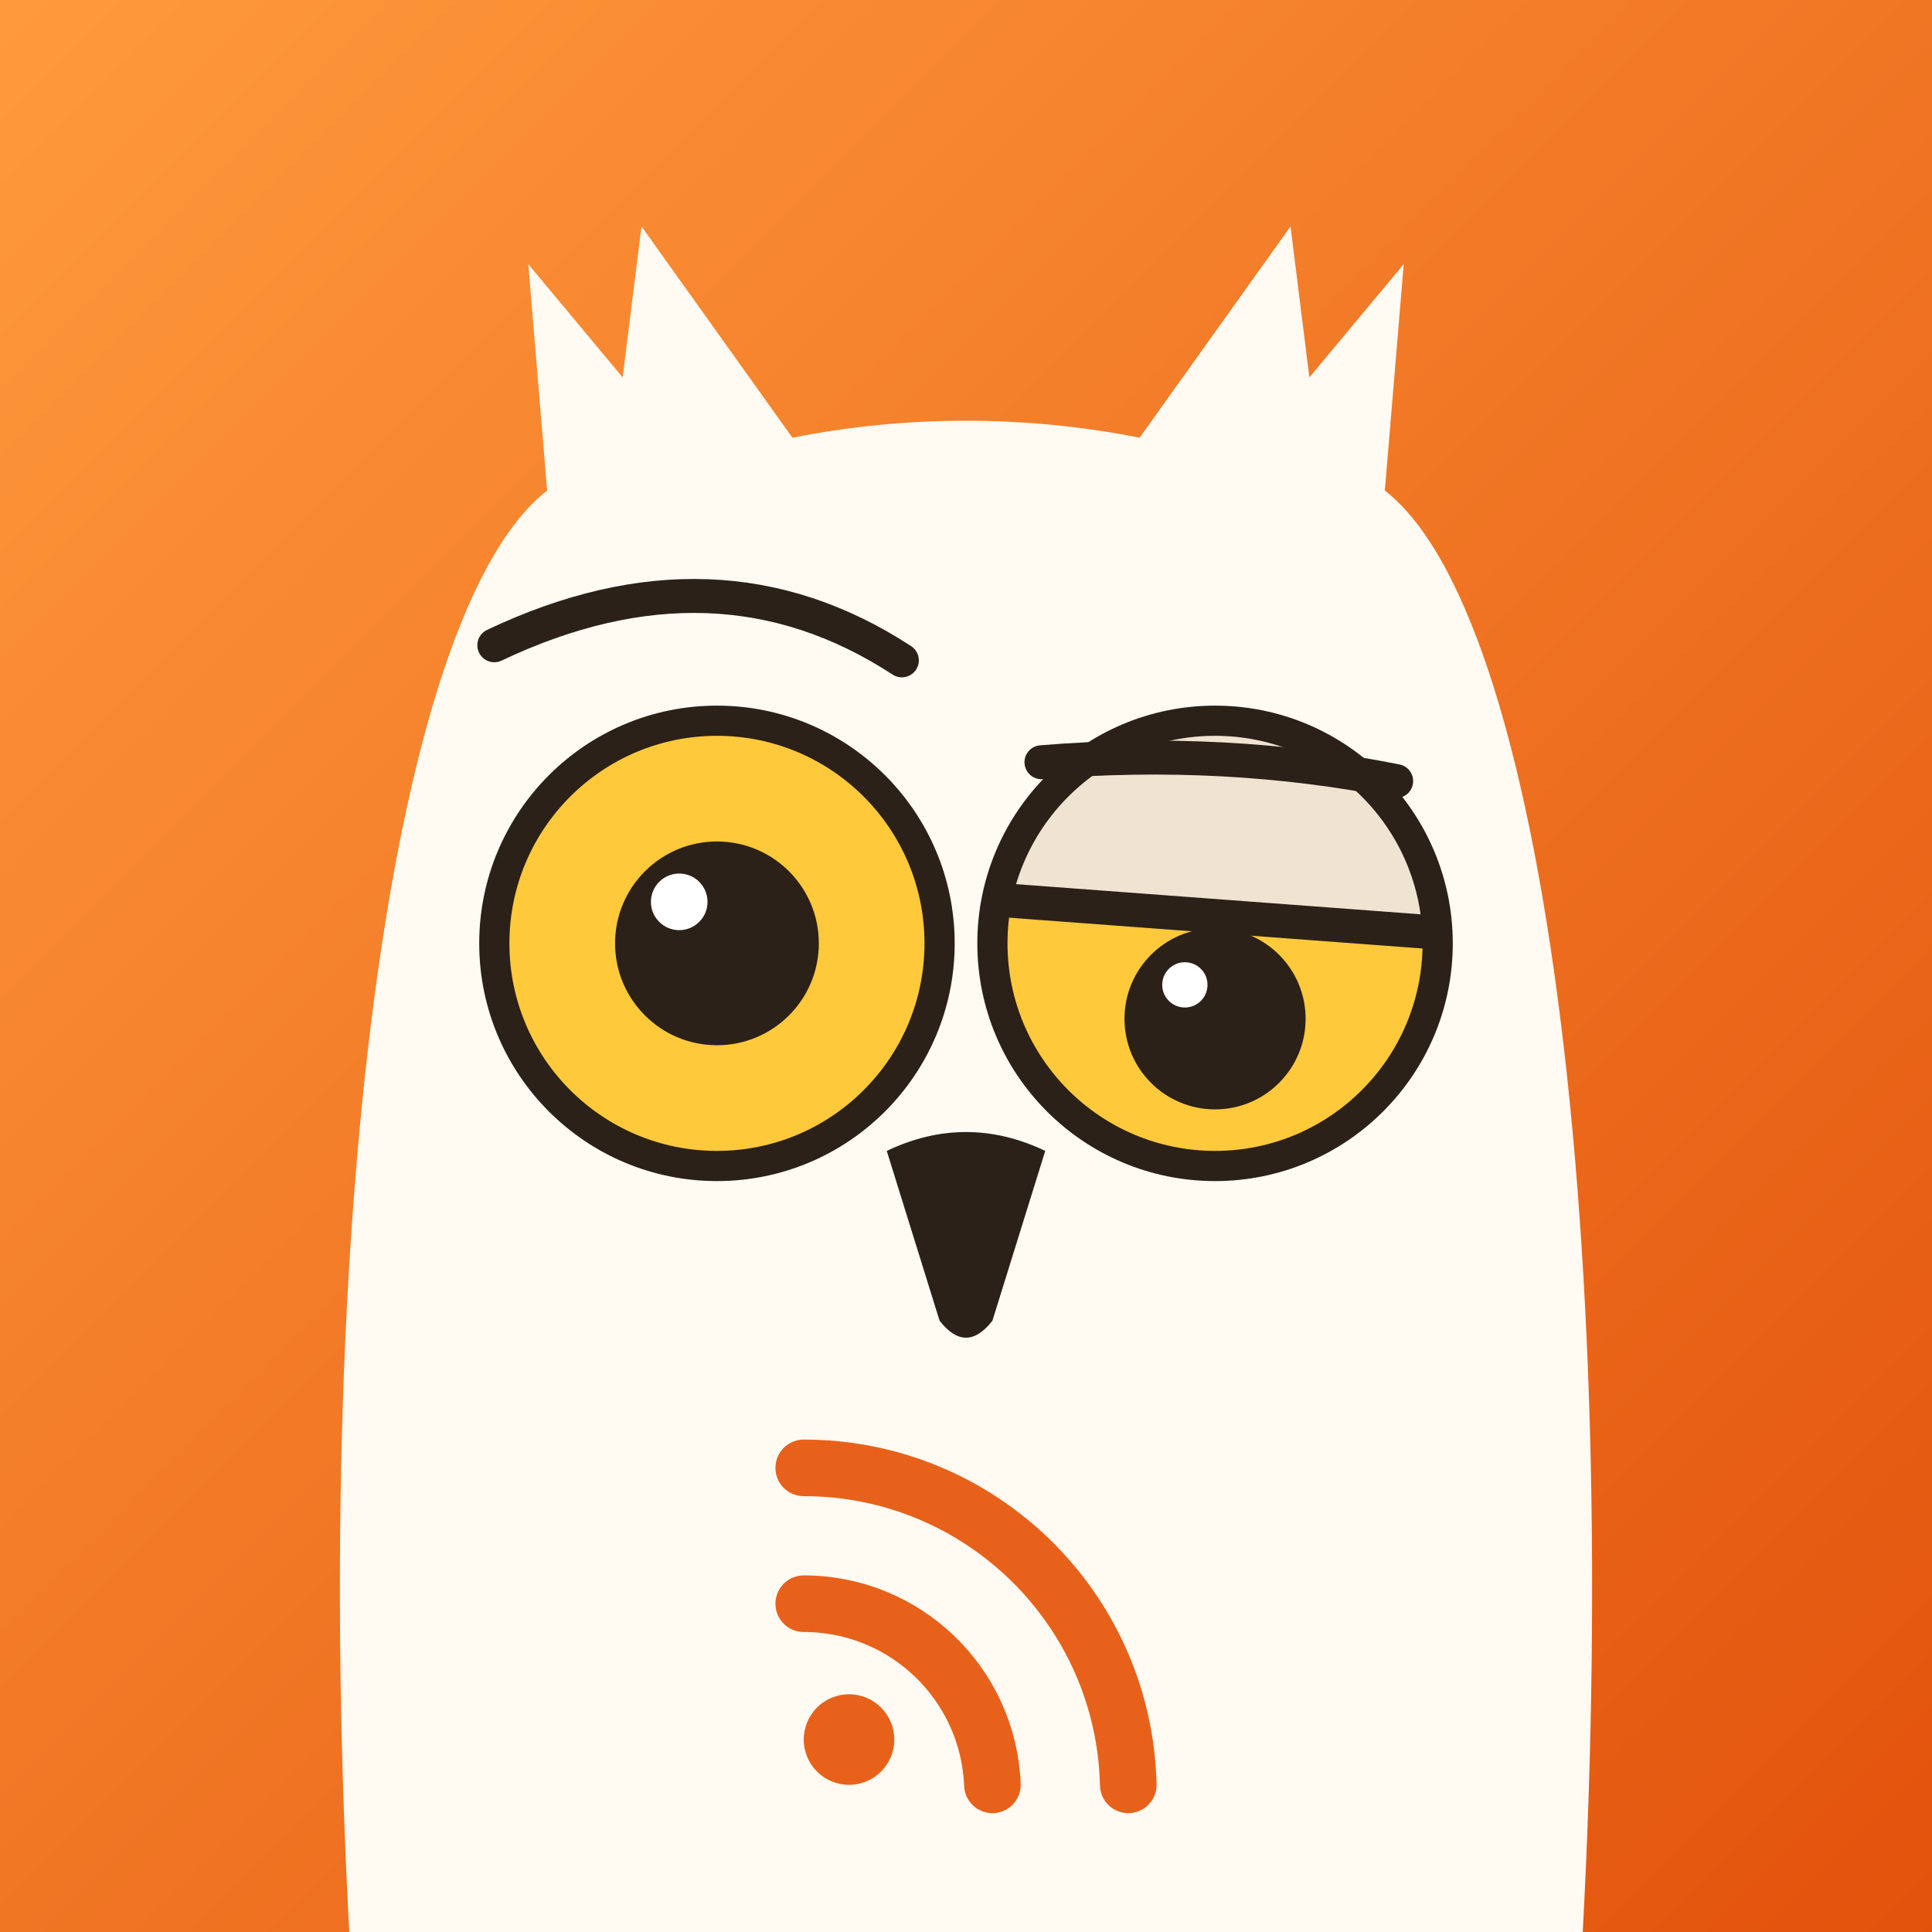
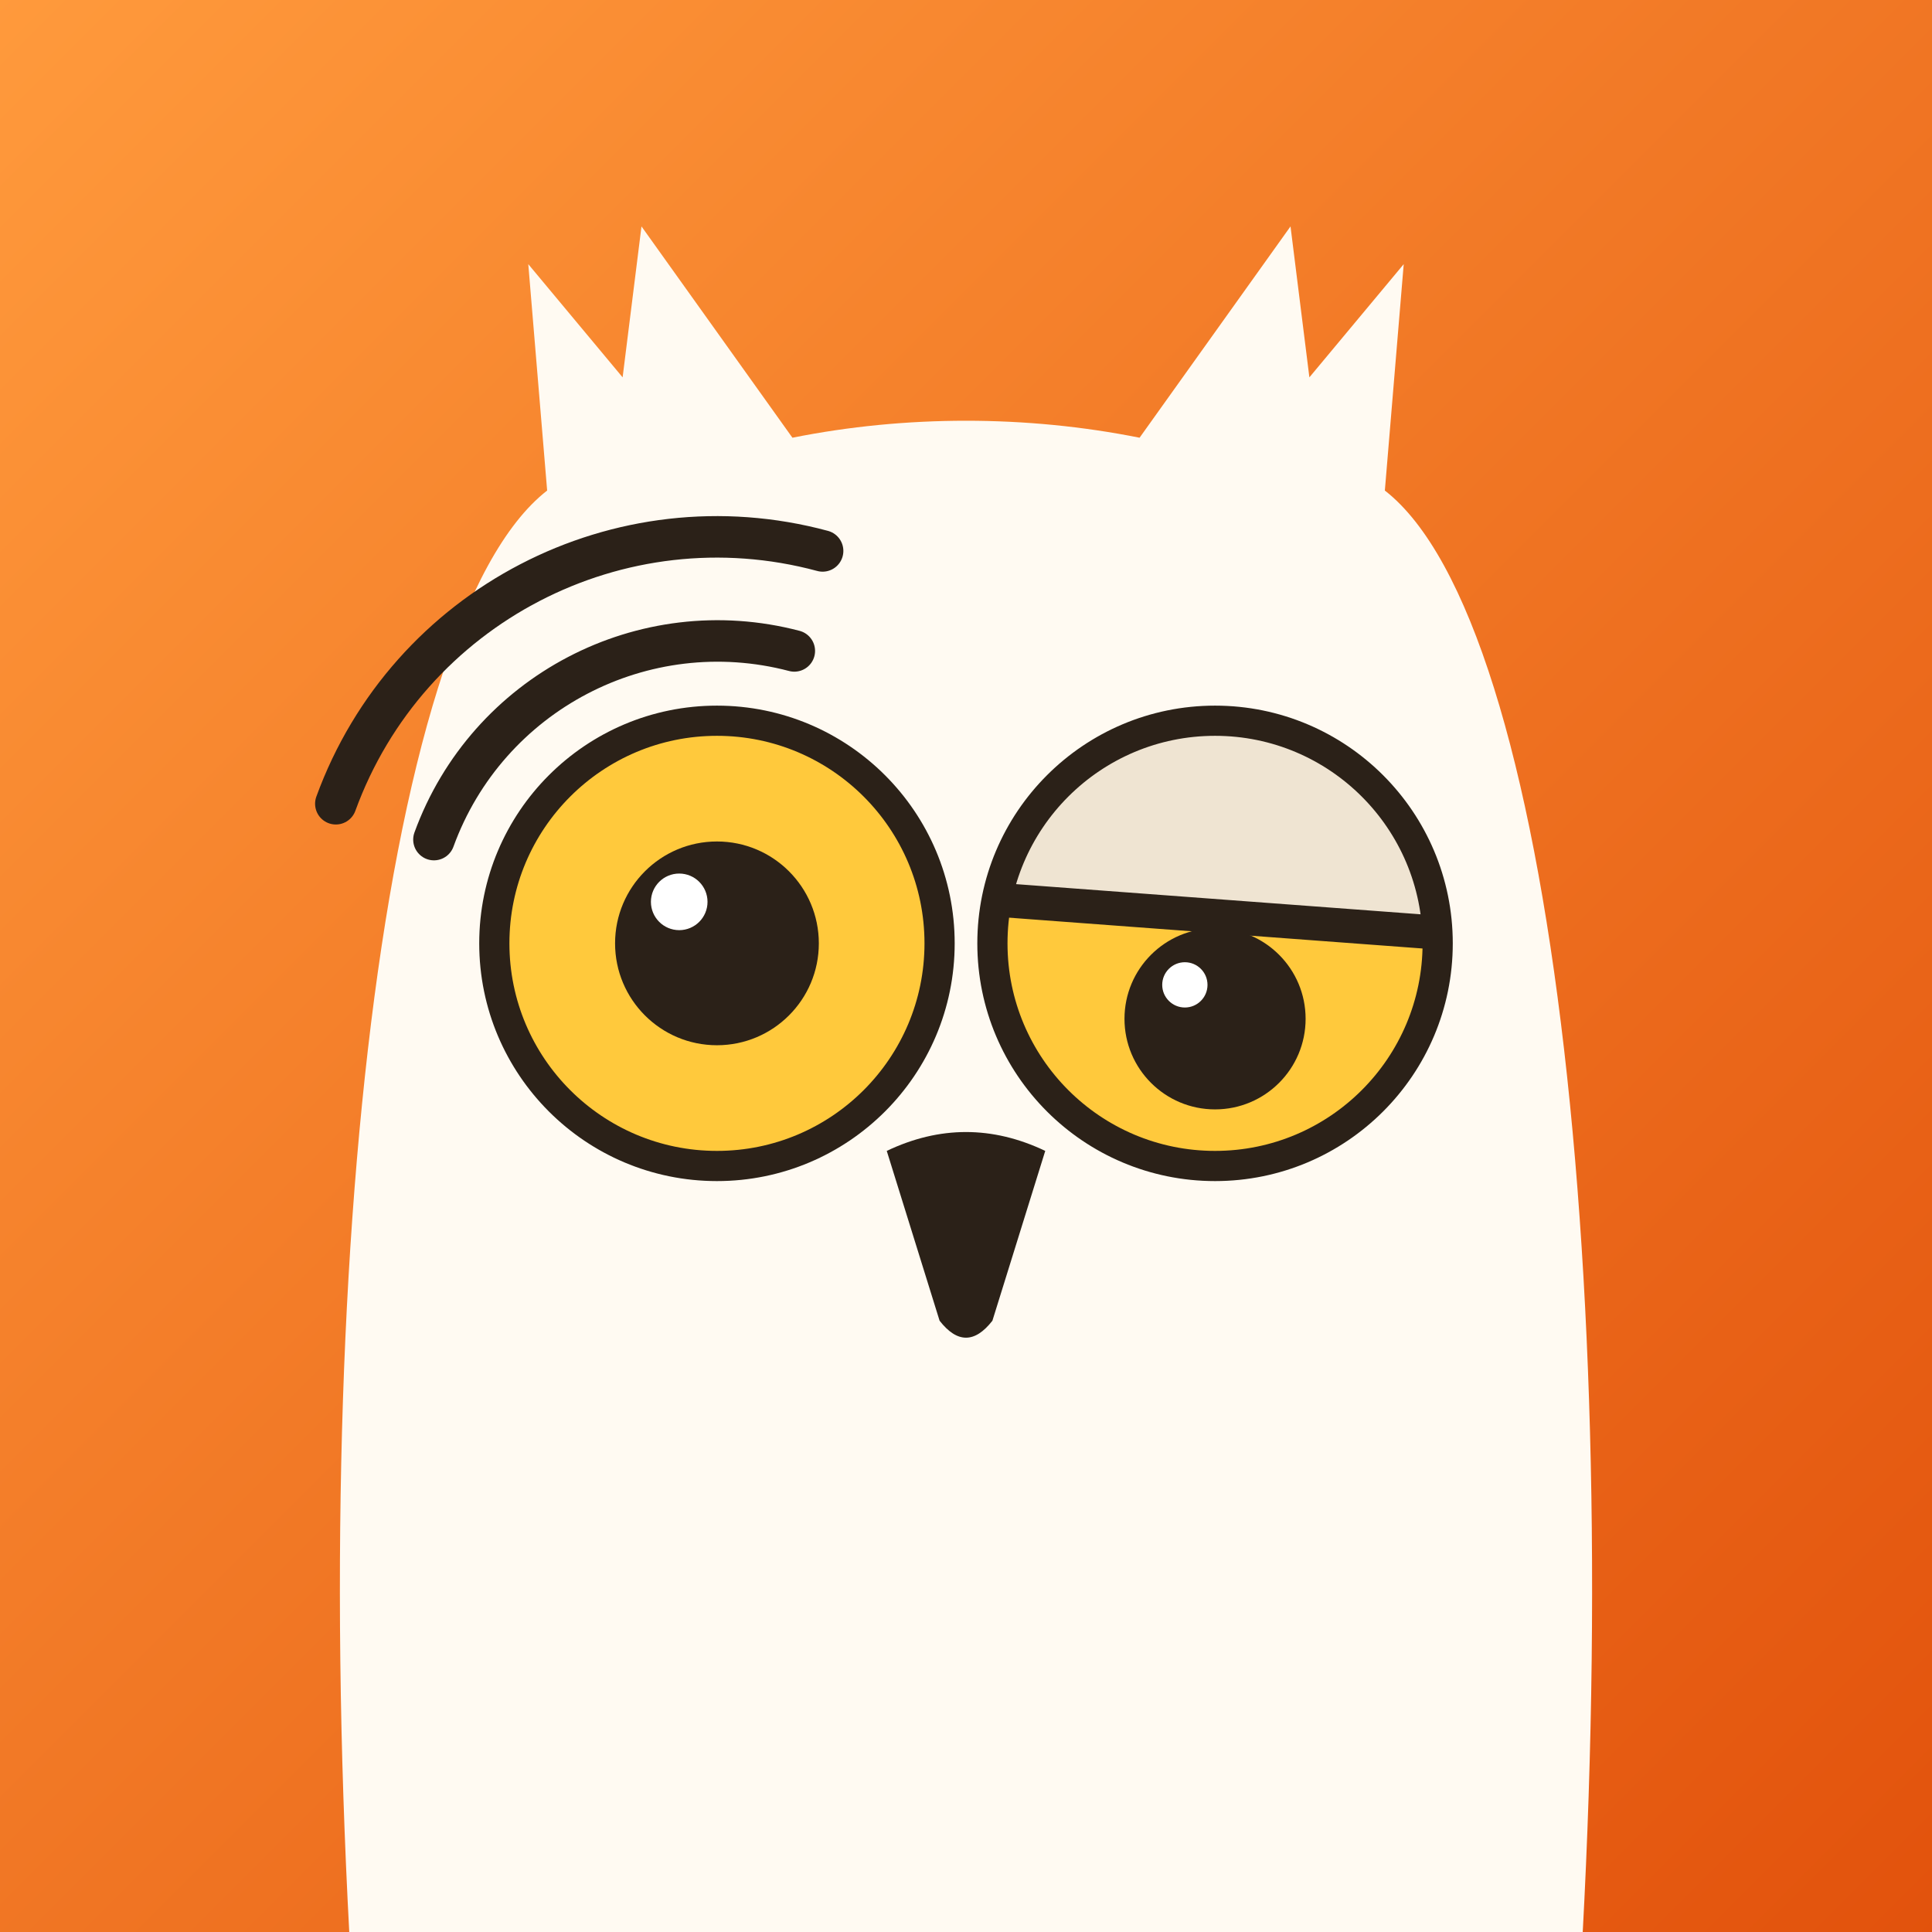
<svg xmlns="http://www.w3.org/2000/svg" viewBox="0 0 1024 1024">
  <defs>
    <linearGradient id="bg" x1="0" y1="0" x2="1" y2="1">
      <stop offset="0" stop-color="#ff9a3c" />
      <stop offset="1" stop-color="#e2520c" />
    </linearGradient>
-     <clipPath id="eR">
+   </defs>
+   <rect width="1024" height="1024" fill="url(#bg)" />
+   <g transform="">
+     <path d="M190 1100 C160 700 200 330 290 260 L280 140 L330 200 L340 120 L420 232 C480 220 544 220 604 232 L684 120 L694 200 L744 140 L734 260 C824 330 864 700 834 1100 Z" fill="#fffaf2" />
+     <clipPath id="a84512">
+       <circle cx="380" cy="500" r="118" />
+     </clipPath>
+     <circle cx="380" cy="500" r="118" fill="#ffc93c" />
+     <circle cx="380" cy="500" r="54" fill="#2b2118" />
+     <circle cx="360" cy="478" r="15" fill="#fff" />
+     <circle cx="380" cy="500" r="118" fill="none" stroke="#2b2118" stroke-width="16" />
+     <clipPath id="b84512">
      <circle cx="644" cy="500" r="118" />
    </clipPath>
-   </defs>
-   <rect width="1024" height="1024" fill="url(#bg)" />
-   <path d="M190 1100 C160 700 200 330 290 260 L280 140 L330 200 L340 120 L420 232 C480 220 544 220 604 232 L684 120 L694 200 L744 140 L734 260 C824 330 864 700 834 1100 Z" fill="#fffaf2" />
-   <circle cx="380" cy="500" r="118" fill="#ffc93c" />
-   <circle cx="380" cy="500" r="54" fill="#2b2118" />
-   <circle cx="360" cy="478" r="15" fill="#fff" />
-   <circle cx="380" cy="500" r="118" fill="none" stroke="#2b2118" stroke-width="16" />
-   <circle cx="644" cy="500" r="118" fill="#ffc93c" />
-   <circle cx="644" cy="540" r="48" fill="#2b2118" />
-   <circle cx="628" cy="522" r="12" fill="#fff" />
-   <path clip-path="url(#eR)" d="M500 360 L800 360 L800 498 L500 476 Z" fill="#efe4d2" />
-   <path d="M530 477 L758 494" stroke="#2b2118" stroke-width="18" stroke-linecap="round" />
-   <circle cx="644" cy="500" r="118" fill="none" stroke="#2b2118" stroke-width="16" />
-   <path d="M262 342 Q380 286 478 350" stroke="#2b2118" stroke-width="18" fill="none" stroke-linecap="round" />
-   <path d="M552 404 Q650 396 740 414" stroke="#2b2118" stroke-width="18" fill="none" stroke-linecap="round" />
-   <path d="M470 610 Q512 590 554 610 L526 700 Q512 718 498 700 Z" fill="#2b2118" />
-   <g transform="translate(512 860)" fill="none" stroke="#e8611a" stroke-linecap="round" stroke-width="30">
-     <circle cx="-62" cy="62" r="24" fill="#e8611a" stroke="none" />
-     <path d="M-86 -10 A100 100 0 0 1 14 86" />
-     <path d="M-86 -82 A172 172 0 0 1 86 86" />
+     <circle cx="644" cy="500" r="118" fill="#ffc93c" />
+     <circle cx="644" cy="540" r="48" fill="#2b2118" />
+     <circle cx="628" cy="522" r="12" fill="#fff" />
+     <path clip-path="url(#b84512)" d="M494 350 L794 350 L794 498 L494 476 Z" fill="#efe4d2" />
+     <path d="M530 477 L758 494" stroke="#2b2118" stroke-width="18" stroke-linecap="round" />
+     <circle cx="644" cy="500" r="118" fill="none" stroke="#2b2118" stroke-width="16" />
+     <path d="M470 610 Q512 590 554 610 L526 700 Q512 718 498 700 Z" fill="#2b2118" />
+     <path d="M230 445 A160 160 0 0 1 421 345" stroke="#2b2118" stroke-width="22" fill="none" stroke-linecap="round" />
+     <path d="M178 426 A215 215 0 0 1 436 292" stroke="#2b2118" stroke-width="22" fill="none" stroke-linecap="round" />
  </g>
</svg>
